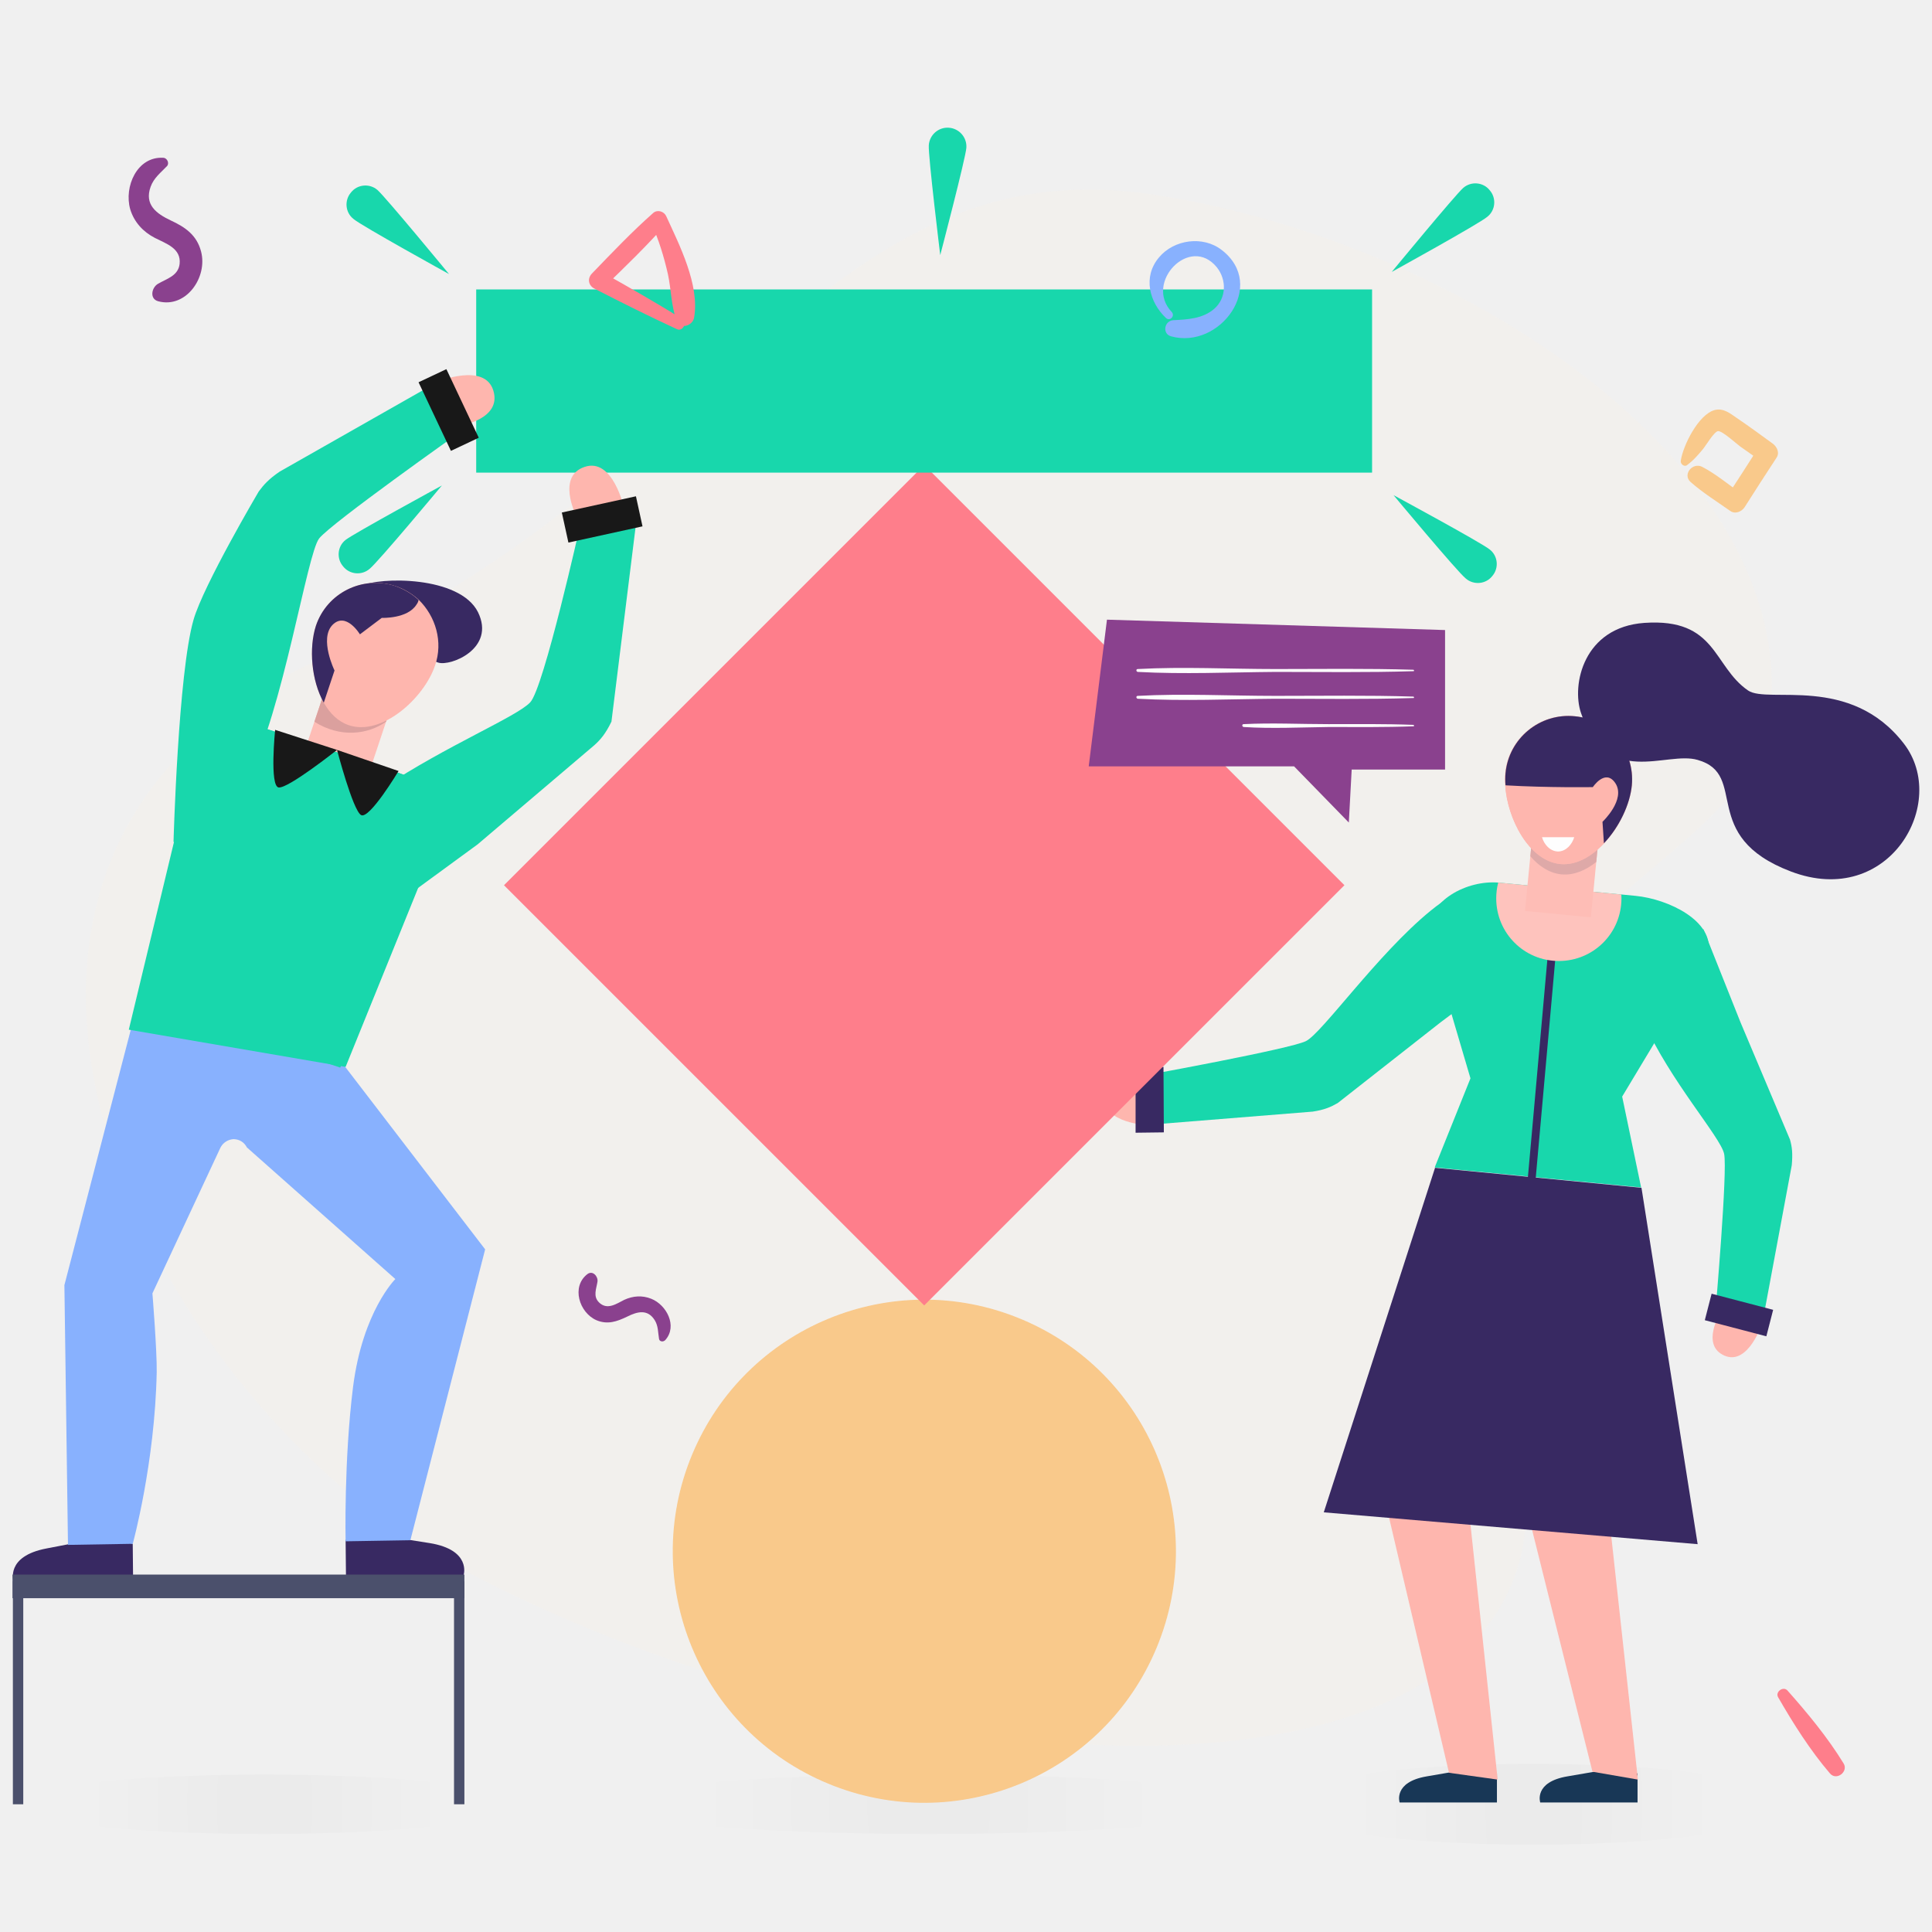
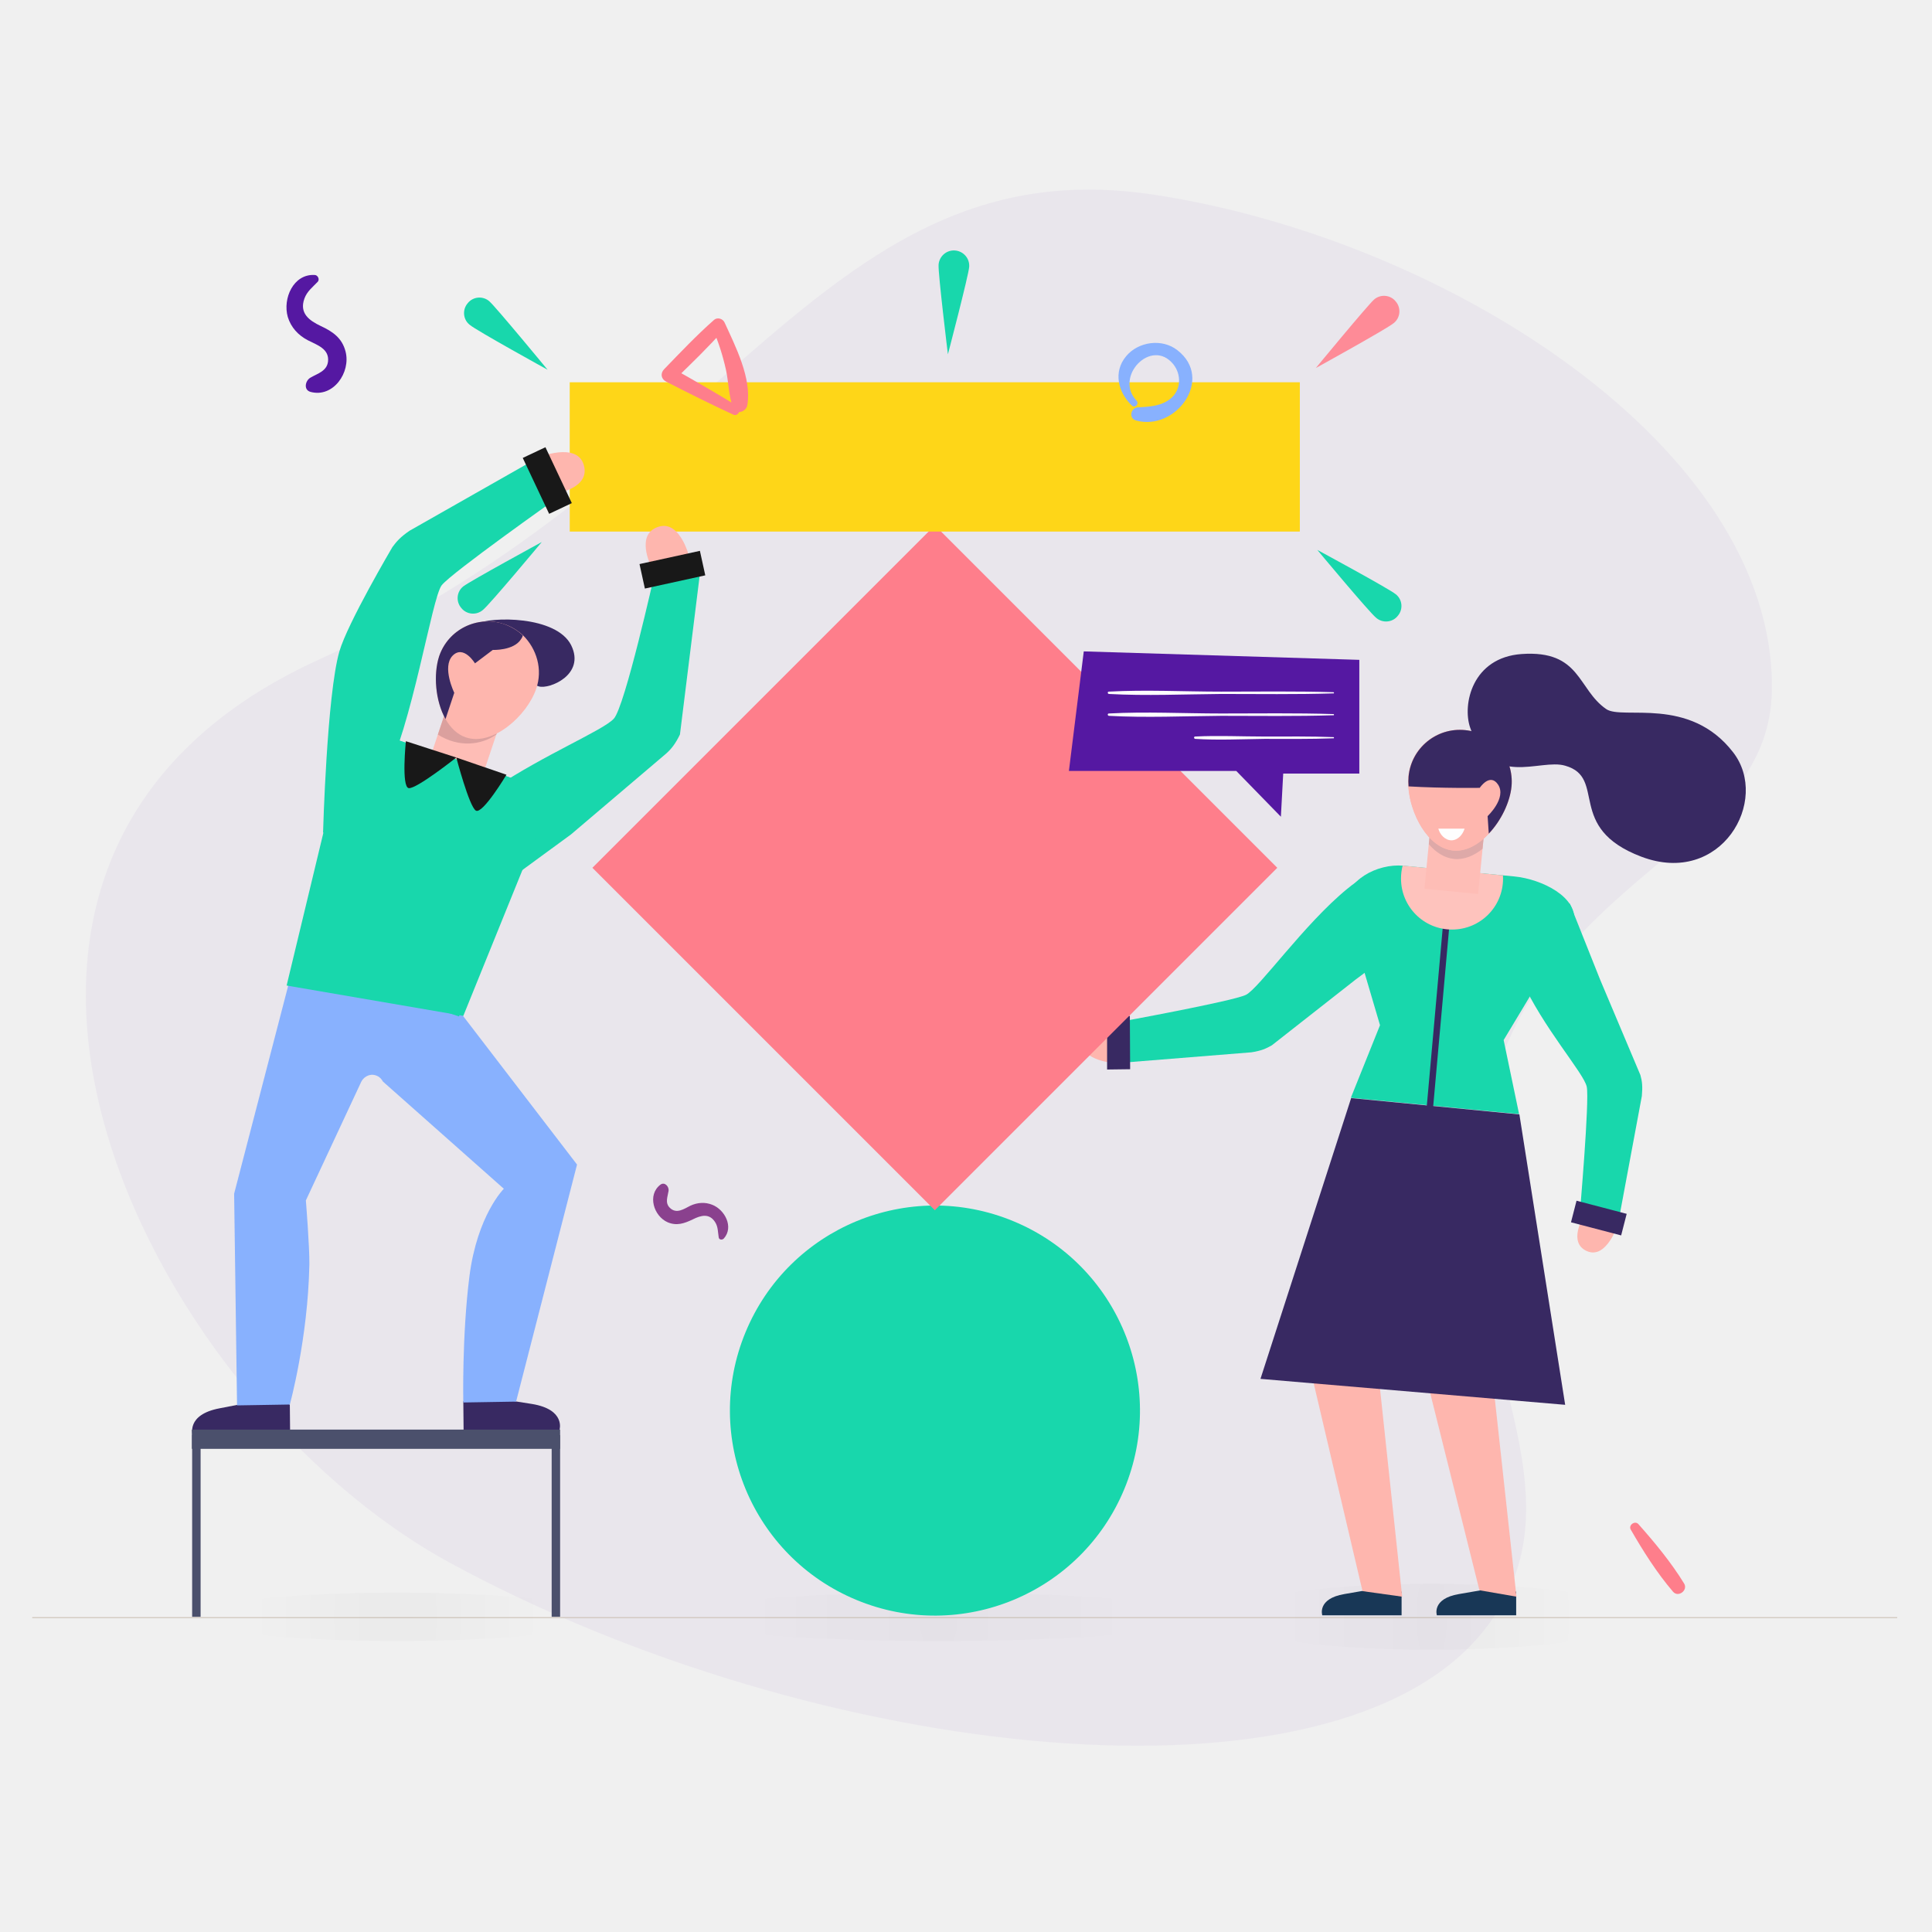
<svg xmlns="http://www.w3.org/2000/svg" width="540" height="540" viewBox="0 0 540 540" fill="none">
  <g opacity="0.9">
-     <path opacity="0.6" d="M89.133 184.36C204.003 132.11 230.673 40.42 322.633 54.44C404.633 66.94 495.843 125.26 495.253 192.51C494.823 241.67 422.013 243.67 412.843 324.05C406.843 376.33 444.913 417.6 414.843 455.61C373.143 508.37 228.483 492.61 125.843 436.85C40.123 390.27 -34.057 240.4 89.133 184.36Z" fill="#F4F0EB" />
+     <path opacity="0.05" d="M89.133 184.36C204.003 132.11 230.673 40.42 322.633 54.44C404.633 66.94 495.843 125.26 495.253 192.51C494.823 241.67 422.013 243.67 412.843 324.05C406.843 376.33 444.913 417.6 414.843 455.61C373.143 508.37 228.483 492.61 125.843 436.85C40.123 390.27 -34.057 240.4 89.133 184.36Z" fill="#440099" />
+     <path d="M530.28 452H9V452.26H530.28V452Z" fill="#C9BEB1" />
    <g opacity="0.2">
-       <path opacity="0.2" d="M428.7 515.6C468.63 515.6 501 510.541 501 504.3C501 498.059 468.63 493 428.7 493C388.77 493 356.4 498.059 356.4 504.3C356.4 510.541 388.77 515.6 428.7 515.6Z" fill="url(#paint0_radial)" />
+       <path opacity="0.2" d="M400.143 461.106C432.684 461.106 459.064 456.983 459.064 451.897C459.064 446.811 432.684 442.688 400.143 442.688C367.602 442.688 341.222 446.811 341.222 451.897C341.222 456.983 367.602 461.106 400.143 461.106Z" fill="url(#paint0_radial)" />
    </g>
    <g opacity="0.2">
-       <path opacity="0.2" d="M259.6 512.6C310.189 512.6 351.2 508.884 351.2 504.3C351.2 499.716 310.189 496 259.6 496C209.011 496 168 499.716 168 504.3C168 508.884 209.011 512.6 259.6 512.6Z" fill="url(#paint1_radial)" />
+       <path opacity="0.2" d="M262.335 458.662C303.562 458.662 336.984 455.633 336.984 451.897C336.984 448.162 303.562 445.133 262.335 445.133C221.107 445.133 187.685 448.162 187.685 451.897C187.685 455.633 221.107 458.662 262.335 458.662Z" fill="url(#paint1_radial)" />
    </g>
    <g opacity="0.2">
-       <path opacity="0.2" d="M74 512.6C113.433 512.6 145.4 508.884 145.4 504.3C145.4 499.716 113.433 496 74 496C34.567 496 2.6 499.716 2.6 504.3C2.6 508.884 34.567 512.6 74 512.6Z" fill="url(#paint2_radial)" />
+       <path opacity="0.2" d="M111.079 458.662C143.215 458.662 169.267 455.633 169.267 451.897C169.267 448.162 143.215 445.133 111.079 445.133C78.943 445.133 52.891 448.162 52.891 451.897C52.891 455.633 78.943 458.662 111.079 458.662Z" fill="url(#paint2_radial)" />
    </g>
-     <path d="M418.4 495.7V503.8H391.2C391.2 503.8 389.3 498.1 398.8 496.5C408.2 494.9 412.6 494.1 412.6 494.1L418.4 495.7Z" fill="#002245" />
-     <path d="M457.7 495.7V503.8H430.5C430.5 503.8 428.6 498.1 438.1 496.5C447.6 494.9 451.9 494.1 451.9 494.1L457.7 495.7Z" fill="#002245" />
-     <path d="M387.9 422.7L405 495.5L418.6 497.4L410.7 423.3L387.9 422.7Z" fill="#FFAFA6" />
-     <path d="M427 422.7L445.1 495.2L457.8 497.4L448.7 414.3L427 422.7Z" fill="#FFAFA6" />
-     <path d="M480.8 367C480.8 367 475.3 376 482 378.9C488.7 381.8 492.6 369.7 492.6 369.7L480.8 367Z" fill="#FFAFA6" />
-     <path d="M476.1 259.7C463 267.2 450.3 265.3 459.3 285.4C466.9 302.3 480.9 317.8 481.9 322.5C482.9 327.2 479.5 366.2 479.5 366.2L492.6 369.7L500.8 325.7C501.1 322.4 500.9 320.6 500.3 318.5L486.5 285.8L476.1 259.7Z" fill="#00D4A4" />
-     <path d="M493.7 373.5L476.5 369L478.4 361.6L495.6 366.1L493.7 373.5Z" fill="#241352" />
-     <path d="M320.5 302C320.5 302 310.1 299 309 306.5C307.9 314 321 314.5 321 314.5L320.5 302Z" fill="#FFAFA6" />
-     <path d="M426 268.3C415 257.3 417.4 240.2 399.8 254.6C385 266.7 369.5 288.8 365 291C360.5 293.2 320.9 300.4 320.9 300.4V314.4L366.9 310.7C370.2 310.2 372 309.4 373.9 308.3L402.7 285.7L426 268.3Z" fill="#00D4A4" />
-     <path d="M317.4 316.6V298.2H325.2L325.3 316.5L317.4 316.6Z" fill="#241352" />
-     <path d="M419 246.7L457.2 250.4C466.3 251.3 479.2 257.4 477.5 266.4L453.4 306.5L458.7 331.9L401 326.3L411 301.4L399 260.7C399.1 251.7 410 245.9 419 246.7Z" fill="#00D4A4" />
-     <path d="M433.533 256.557L425.48 346.595L427.672 346.791L435.724 256.753L433.533 256.557Z" fill="#241352" />
-     <path fill-rule="evenodd" clip-rule="evenodd" d="M435.7 268.6C445.4 268.6 453.2 260.8 453.2 251.1C453.2 250.734 453.189 250.37 453.167 250.009L419 246.7C418.919 246.693 418.839 246.686 418.758 246.68C418.394 248.091 418.2 249.572 418.2 251.1C418.2 260.8 426 268.6 435.7 268.6Z" fill="#FFBEB7" />
-     <path d="M428.115 235.406L426.235 254.613L444.646 256.416L446.526 237.208L428.115 235.406Z" fill="#FFB7AF" />
-     <path fill-rule="evenodd" clip-rule="evenodd" d="M446.163 240.918C443.208 243.283 439.871 244.702 436.475 244.393C433.118 244.084 430.148 242.137 427.731 239.323L428.115 235.406L446.526 237.208L446.163 240.918Z" fill="#DCA1A0" />
-     <path d="M420.8 216.1C419.8 225.8 426.4 240.5 436.1 241.5C445.8 242.5 455.1 229.3 456.1 219.6C457.1 209.9 449.9 201.2 440.2 200.2C430.4 199.2 421.8 206.3 420.8 216.1Z" fill="#FFAFA6" />
-     <path d="M456.1 219.5C455.6 224.8 452.6 231.2 448.3 235.7C444.8 239.4 440.5 241.9 436.1 241.5C427.4 240.7 421.3 228.9 420.7 219.5C420.6 218.3 420.6 217.2 420.7 216.1C421.6 206.4 430.3 199.2 440.1 200.2C449.9 201.1 457 209.8 456.1 219.5Z" fill="#FFAFA6" />
-     <path d="M431 234C431.556 236 433.225 237.95 435.5 238C437.775 237.95 439.393 236 440 234H431Z" fill="white" />
-     <path d="M458.8 332L401.1 326.4L370 422.7L474.5 431.6L458.8 332Z" fill="#241352" />
-     <path d="M323.306 460.479C338.165 424.608 321.131 383.484 285.26 368.625C249.389 353.766 208.264 370.8 193.406 406.671C178.547 442.542 195.581 483.667 231.452 498.525C267.323 513.384 308.448 496.35 323.306 460.479Z" fill="#FAC480" />
-     <path d="M258.319 129.971L140.87 247.42L258.319 364.869L375.769 247.42L258.319 129.971Z" fill="#FF7180" />
-     <path d="M383.5 80.9H133.1V132.1H383.5V80.9Z" fill="#00D4A4" />
-     <path d="M90.27 194.553L83.965 213.428L101.987 219.447L108.291 200.572L90.27 194.553Z" fill="#FFB7AF" />
-     <path fill-rule="evenodd" clip-rule="evenodd" d="M87.873 201.73L90.27 194.553L108.291 200.572L107.908 201.719C102.778 205.331 95.088 206.288 87.873 201.73Z" fill="#D89795" />
-     <path d="M37.1 431.5L37.2 441.5L3.8 442C3.8 442 1.4 435 13 432.8C24.6 430.6 29.9 429.5 29.9 429.5L37.1 431.5Z" fill="#241352" />
-     <path d="M96.6 430.4L96.7 440.4L129.6 440.2C129.6 440.2 131.8 433.2 120.1 431.3C108.4 429.5 103 428.5 103 428.5L96.6 430.4Z" fill="#241352" />
-     <path d="M128.5 119C128.5 119 140.3 117.2 137.9 109.2C135.5 101.2 122.3 106.7 122.3 106.7L128.5 119Z" fill="#FFAFA6" />
-     <path d="M94.8 296L36.9 286.5L18 359.2L19 431.8L37.1 431.5C37.1 431.5 43.3 409 43.8 383.5C43.9 377.6 42.6 361.5 42.6 361.5L61.6 320.8C62.3 319.4 63.7 318.5 65.2 318.4H65.3C66.9 318.4 68.3 319.3 69 320.7L110.5 357.5C110.5 357.5 101.4 366.5 98.7 387.5C96.1 408.1 96.6 430.8 96.6 430.8L114.7 430.5L135.6 349.2L94.8 296Z" fill="#7CAAFF" />
-     <path d="M111.6 216.1L74.1 203.6C65.2 200.6 55.7 206 53.5 215.1L38.5 279.5L95.1 298.4L121.2 237.5C124.8 228.9 120.4 219 111.6 216.1Z" fill="#00D4A4" />
-     <path d="M48.5 235.3C64.5 241.2 65 225.6 69.3 217.4C79.1 198.9 85.8 154.8 89.2 150.5C92.6 146.2 128.7 120.7 128.7 120.7L122.2 106.8L78.2 131.8C75.1 133.9 73.7 135.5 72.3 137.4C72.3 137.4 56.9 163.5 54.1 173.2C49.8 188.1 48.5 235.3 48.5 235.3Z" fill="#00D4A4" />
-     <path d="M124.765 103.176L116.988 106.847L126.038 126.018L133.815 122.347L124.765 103.176Z" fill="black" />
-     <path d="M160.9 143.8C160.9 143.8 155.6 133.1 163.4 130.5C171.3 127.8 174.4 141.9 174.4 141.9L160.9 143.8Z" fill="#FFAFA6" />
-     <path d="M107.8 254.8C99.8 239.8 86.5 233.9 107.2 220.1C124.6 208.5 144.5 200.3 148.2 196.3C152 192.3 162.2 146.6 162.2 146.6L178 144.5L170.9 201.7C169.3 205 167.9 206.7 166.1 208.3L133.5 236L107.8 254.8Z" fill="#00D4A4" />
-     <path d="M177.745 138.716L157.034 143.249L158.873 151.65L179.583 147.118L177.745 138.716Z" fill="black" />
-     <path d="M111.6 216.1L74.1 203.6C65.2 200.6 55.7 206 53.5 215.1L36 287.8L96.6 298.2L121.2 237.5C124.8 228.9 120.4 219 111.6 216.1Z" fill="#00D4A4" />
-     <path d="M94.2 209.6C94.2 209.6 80.6 220.4 77.9 220.1C75.3 219.8 76.9 204 76.9 204L94.2 209.6Z" fill="black" />
-     <path d="M94.2 209.6C94.2 209.6 98.6 226.4 100.9 227.8C103.2 229.2 111.4 215.5 111.4 215.5L94.2 209.6Z" fill="black" />
-     <path d="M102.7 178.6C111.1 181.4 119.1 184.1 122.5 185.2C125.9 186.3 138.6 181.3 133.6 171.1C128.5 160.9 106 161.2 100.9 163.8C95.8 166.4 97.3 176.9 102.7 178.6Z" fill="#241352" />
-     <path d="M121.6 186C118.5 195.2 106.7 205.8 97.5 202.7C94.5 201.7 92.2 199.4 90.5 196.4C87 190.2 86.3 181.1 88.3 174.9C91.4 165.7 101.3 160.8 110.5 163.8C113 164.6 115.2 166 117 167.6C121.8 172.3 123.9 179.4 121.6 186Z" fill="#FFAFA6" />
-     <path d="M129.8 440.1H3.5V446.7H129.8V440.1Z" fill="#393E5D" />
-     <path d="M6.5 442H3.6V504.3H6.5V442Z" fill="#393E5D" />
-     <path d="M129.8 442H126.9V504.3H129.8V442Z" fill="#393E5D" />
-     <path d="M441.9 199.3C439.2 191.4 442.6 175.3 459.6 174.1C479.9 172.7 478.7 186.2 488.6 193C494.2 196.8 517.1 188.4 532.1 207.8C544.9 224.3 528 254 500.6 243.6C474.5 233.7 489 216.5 474.5 212.4C465.7 209.8 449.1 220.6 441.9 199.3Z" fill="#241352" />
-     <path d="M409 52.5C411.2 50.6 414.6 50.9 416.4 53.2C418.3 55.4 418 58.8 415.7 60.6C413.5 62.5 389 76 389 76C389 76 406.8 54.4 409 52.5Z" fill="#00D4A4" />
-     <path d="M259.6 40.6C259.8 37.7 262.3 35.5 265.2 35.7C268.1 35.9 270.3 38.4 270.1 41.3C269.9 44.2 262.8 71.3 262.8 71.3C262.8 71.3 259.4 43.5 259.6 40.6Z" fill="#00D4A4" />
-     <path d="M416.4 153.6C418.7 155.4 419 158.8 417.1 161C415.3 163.3 411.9 163.6 409.7 161.7C407.4 159.9 389.5 138.4 389.5 138.4C389.5 138.4 414.1 151.7 416.4 153.6Z" fill="#00D4A4" />
-     <path d="M105.5 53.1C103.3 51.2 99.9 51.5 98.1 53.8C96.2 56 96.5 59.4 98.8 61.2C101 63.1 125.5 76.6 125.5 76.6C125.5 76.6 107.7 55 105.5 53.1Z" fill="#00D4A4" />
-     <path d="M96.6 150.9C94.3 152.7 94 156.1 95.9 158.3C97.7 160.6 101.1 160.9 103.3 159C105.6 157.2 123.5 135.7 123.5 135.7C123.5 135.7 98.9 149.1 96.6 150.9Z" fill="#00D4A4" />
-     <path d="M456.1 219.5C455.6 224.8 452.6 231.2 448.3 235.7L447.9 229.7C447.9 229.7 454.5 223.5 451.5 218.9C448.7 214.7 445.2 220 445.2 220C445.2 220 432.6 220.2 420.8 219.5C420.7 218.3 420.7 217.2 420.8 216.1C421.7 206.4 430.4 199.2 440.2 200.2C449.9 201.1 457 209.8 456.1 219.5Z" fill="#241352" />
-     <path d="M117 167.7C116.9 168.2 116.7 168.6 116.4 169C113.9 173 106.7 172.7 106.7 172.7L100.6 177.3C100.6 177.3 96.7 170.8 92.9 174.7C89.2 178.6 93.5 187.4 93.5 187.4L90.5 196.4C87 190.2 86.3 181.1 88.3 174.9C91.4 165.7 101.3 160.8 110.5 163.8C113 164.7 115.2 166 117 167.7Z" fill="#241352" />
-     <path d="M403.9 176.1V215.1H377.8L377 229.9L361.7 214.2H304.3L309.4 173.2L403.9 176.1Z" fill="#7E2E83" />
-     <path d="M395 187.2C382.2 186.8 369.3 187 356.5 187C343.7 187 330.7 186.3 318 187C317.5 187 317.5 187.7 318 187.8C330.8 188.5 343.7 187.9 356.5 187.8C369.3 187.8 382.2 188 395 187.6C395.3 187.7 395.3 187.2 395 187.2Z" fill="white" />
-     <path d="M395 194.7C382.2 194.3 369.3 194.5 356.5 194.5C343.7 194.5 330.7 193.8 318 194.5C317.5 194.5 317.5 195.2 318 195.3C330.8 196 343.7 195.4 356.5 195.3C369.3 195.3 382.2 195.5 395 195.1C395.3 195.2 395.3 194.7 395 194.7Z" fill="white" />
-     <path d="M395 202.6C387.1 202.3 379.2 202.4 371.3 202.4C363.4 202.4 355.5 202 347.6 202.4C347.1 202.4 347.1 203.1 347.6 203.2C355.4 203.7 363.4 203.3 371.3 203.2C379.2 203.2 387.1 203.3 395 203C395.3 203.1 395.3 202.6 395 202.6Z" fill="white" />
-     <path d="M325.9 88.9C321.2 84.4 319.4 77.4 323.9 72C328.1 66.9 336.3 65.8 341.5 69.9C354.2 79.7 341 97.8 327.3 94C324.8 93.3 325.4 89.7 327.9 89.5C331.9 89.3 336.2 89.1 339.4 86.3C342.8 83.3 342.9 78.2 340.1 74.7C332.6 65.5 319.7 79 327.5 87.2C328.5 88.3 327 89.9 325.9 88.9Z" fill="#7CAAFF" />
-     <path d="M46.7 46.4C44.9 48.3 43 49.7 42.1 52.2C40.3 57.2 43.7 59.7 47.7 61.6C51.8 63.5 55 65.7 56.2 70.3C58.1 77.5 52 86.3 44.2 84.2C41.7 83.5 42.4 80.3 44.2 79.3C46.6 77.9 49.8 77.1 50.2 73.8C50.7 69.4 46.4 68.1 43.3 66.5C40 64.8 37.5 62.1 36.4 58.5C34.6 52.2 38.3 43.7 45.6 44.1C46.7 44.1 47.4 45.6 46.7 46.4Z" fill="#7E2E83" />
-     <path d="M469.8 128.7C470.4 124.6 474.7 115.8 479.3 114.6C481.7 114 483.5 115.5 485.4 116.8C488.8 119.1 492.2 121.6 495.5 124C496.7 124.9 497.5 126.6 496.5 128C493.5 132.6 490.5 137.2 487.6 141.8C486.8 143 485 143.8 483.6 142.8C479.9 140.2 475.9 137.7 472.5 134.7C470.2 132.6 473.1 129.1 475.8 130.5C479.6 132.5 483.1 135.4 486.6 137.9C485.3 138.2 484 138.6 482.6 138.9C485.6 134.3 488.6 129.7 491.5 125.1C491.8 126.4 492.2 127.7 492.5 129.1C490.5 127.7 488.4 126.2 486.4 124.8C485.3 124 481.4 120.4 480.2 120.5C479.1 120.6 476.7 124.7 476 125.5C474.6 127.2 473.2 128.8 471.4 130.1C470.5 130.5 469.6 129.5 469.8 128.7Z" fill="#FAC480" />
-     <path d="M499.6 472.5C505.2 478.8 510.9 485.7 515.3 492.9C516.7 495.2 513.3 497.8 511.5 495.7C506 489.3 501.2 481.7 497 474.4C496.1 472.9 498.4 471.2 499.6 472.5Z" fill="#FF7180" />
-     <path d="M189.2 92C181.4 88.4 173.8 84.6 166.2 80.7C164.4 79.8 164.1 77.8 165.5 76.4C171.1 70.6 176.6 64.8 182.6 59.5C183.8 58.5 185.6 59.1 186.2 60.4C189.9 68.5 195.6 79.6 194 88.8C193.6 91.1 190 92.2 189.1 89.6C187.6 85.5 187.6 80.9 186.7 76.7C185.6 71.8 184.1 66.9 182 62.3C183.4 62.4 184.7 62.6 186.1 62.7C180.6 68.9 174.7 74.6 168.8 80.3C168.8 79 168.7 77.6 168.7 76.3C176.2 80.5 183.5 84.7 190.8 89.2C192.2 90.1 190.8 92.8 189.2 92Z" fill="#FF7180" />
-     <path d="M184.2 374.2C183.9 372.4 184 370.6 183 369C181 365.8 178.1 366.6 175.3 368C172.4 369.4 169.8 370.3 166.7 369C161.9 366.9 159.6 359.6 164.2 356.1C165.7 355 167.2 356.8 167 358.2C166.7 360.2 165.7 362.3 167.4 364C169.7 366.3 172.3 364.4 174.5 363.3C176.9 362.2 179.5 362 182 363C186.3 364.7 189.4 370.6 186 374.5C185.4 375.2 184.3 375 184.2 374.2Z" fill="#7E2E83" />
+     <path d="M391.749 444.889V451.49H369.582C369.582 451.49 368.034 446.845 375.776 445.541C383.436 444.237 387.022 443.585 387.022 443.585L391.749 444.889Z" fill="#002245" />
+     <path d="M423.777 444.889V451.49H401.61C401.61 451.49 400.062 446.845 407.804 445.541C415.546 444.237 419.05 443.585 419.05 443.585L423.777 444.889Z" fill="#002245" />
+     <path d="M366.893 385.397L380.829 444.726L391.912 446.274L385.474 385.886L366.893 385.397Z" fill="#FFAFA6" />
+     <path d="M398.757 385.397L413.508 444.482L423.858 446.274L416.442 378.552L398.757 385.397Z" fill="#FFAFA6" />
+     <path d="M442.602 340.004C442.602 340.004 438.12 347.338 443.58 349.702C449.04 352.065 452.219 342.204 452.219 342.204L442.602 340.004Z" fill="#FFAFA6" />
+     <path d="M438.772 252.56C428.096 258.672 417.746 257.123 425.081 273.504C431.274 287.277 442.684 299.908 443.499 303.739C444.313 307.569 441.543 339.352 441.543 339.352L452.219 342.204L458.901 306.347C459.146 303.657 458.983 302.19 458.494 300.479L447.247 273.83L438.772 252.56Z" fill="#00D4A4" />
+     <path d="M453.115 345.301L439.098 341.634L440.646 335.604L454.663 339.271L453.115 345.301Z" fill="#241352" />
+     <path d="M397.943 259.569C388.978 250.604 390.934 236.668 376.591 248.404C364.53 258.265 351.898 276.275 348.23 278.068C344.563 279.861 312.291 285.729 312.291 285.729V297.138L349.779 294.123C352.468 293.715 353.935 293.063 355.484 292.167L378.954 273.749L397.943 259.569Z" fill="#00D4A4" />
+     <path d="M311.965 287.033C311.965 287.033 303.489 284.588 302.593 290.7C301.696 296.812 312.372 297.22 312.372 297.22L311.965 287.033Z" fill="#FFAFA6" />
+     <path d="M309.438 298.931V283.936H315.795L315.877 298.849L309.438 298.931Z" fill="#241352" />
+     <path d="M392.238 241.966L423.369 244.981C430.785 245.714 441.298 250.686 439.913 258.02L420.272 290.7L424.591 311.4L377.569 306.836L385.718 286.544L375.939 253.375C376.02 246.04 384.903 241.314 392.238 241.966Z" fill="#00D4A4" />
+     <path d="M404.081 249.998L397.519 323.375L399.305 323.535L405.867 250.158L404.081 249.998Z" fill="#241352" />
+     <path fill-rule="evenodd" clip-rule="evenodd" d="M405.847 259.813C413.752 259.813 420.109 253.456 420.109 245.551C420.109 245.252 420.1 244.956 420.082 244.662L392.238 241.965C392.172 241.959 392.106 241.954 392.04 241.949C391.743 243.099 391.586 244.306 391.586 245.551C391.586 253.456 397.942 259.813 405.847 259.813Z" fill="#FFBEB7" />
+     <path d="M399.666 232.761L398.134 248.415L413.138 249.883L414.67 234.23L399.666 232.761Z" fill="#FFB7AF" />
+     <path fill-rule="evenodd" clip-rule="evenodd" d="M414.375 237.252C411.967 239.18 409.247 240.336 406.479 240.085C403.743 239.833 401.323 238.247 399.354 235.953L399.666 232.761L414.671 234.23L414.375 237.252Z" fill="#DCA1A0" />
+     <path d="M393.705 217.028C392.89 224.933 398.269 236.913 406.174 237.728C414.079 238.543 421.658 227.785 422.473 219.88C423.288 211.975 417.42 204.885 409.515 204.07C401.528 203.255 394.52 209.041 393.705 217.028Z" fill="#FFAFA6" />
+     <path d="M422.473 219.799C422.065 224.118 419.62 229.334 416.116 233.001C413.264 236.016 409.759 238.054 406.174 237.728C399.084 237.076 394.112 227.459 393.623 219.799C393.542 218.821 393.542 217.924 393.623 217.028C394.357 209.123 401.447 203.255 409.433 204.07C417.42 204.804 423.206 211.894 422.473 219.799Z" fill="#FFAFA6" />
+     <path d="M402.017 231.616C402.471 233.246 403.83 234.835 405.685 234.876C407.539 234.835 408.857 233.246 409.352 231.616H402.017Z" fill="white" />
+     <path d="M424.673 311.481L377.65 306.917L352.305 385.397L437.468 392.65L424.673 311.481Z" fill="#241352" />
+     <path d="M314.252 416.186C326.361 386.953 312.479 353.438 283.246 341.329C254.013 329.22 220.498 343.102 208.389 372.335C196.28 401.568 210.162 435.083 239.395 447.192C268.628 459.301 302.143 445.419 314.252 416.186Z" fill="#00D4A4" />
+     <path d="M261.29 146.837L165.575 242.552L261.29 338.268L357.006 242.552L261.29 146.837Z" fill="#FF7180" />
+     <path d="M363.307 106.846H159.243V148.572H363.307V106.846Z" fill="#FFD300" />
+     <path d="M124.338 199.468L119.2 214.85L133.887 219.755L139.025 204.373L124.338 199.468Z" fill="#FFB7AF" />
+     <path fill-rule="evenodd" clip-rule="evenodd" d="M122.384 205.317L124.338 199.467L139.025 204.373L138.712 205.307C134.531 208.251 128.265 209.031 122.384 205.317Z" fill="#D89795" />
+     <path d="M81.007 392.569L81.089 400.718L53.87 401.126C53.87 401.126 51.914 395.421 61.367 393.628C70.82 391.835 75.14 390.939 75.14 390.939L81.007 392.569Z" fill="#241352" />
+     <path d="M129.497 391.672L129.578 399.822L156.39 399.659C156.39 399.659 158.183 393.954 148.648 392.406C139.113 390.939 134.713 390.124 134.713 390.124L129.497 391.672Z" fill="#241352" />
+     <path d="M155.494 137.896C155.494 137.896 165.11 136.429 163.154 129.909C161.199 123.39 150.441 127.872 150.441 127.872L155.494 137.896Z" fill="#FFAFA6" />
+     <path d="M128.03 282.143L80.844 274.401L65.441 333.648L66.256 392.814L81.007 392.569C81.007 392.569 86.06 374.233 86.467 353.451C86.549 348.643 85.489 335.522 85.489 335.522L100.973 302.354C101.544 301.213 102.685 300.479 103.907 300.398H103.989C105.293 300.398 106.434 301.131 107.004 302.272L140.825 332.263C140.825 332.263 133.409 339.597 131.208 356.711C129.089 373.499 129.497 391.999 129.497 391.999L144.247 391.754L161.28 325.498L128.03 282.143Z" fill="#7CAAFF" />
+     <path d="M141.721 217.028L111.161 206.841C103.907 204.396 96.165 208.797 94.373 216.213L82.148 268.696L128.275 284.099L149.545 234.468C152.479 227.459 148.893 219.391 141.721 217.028Z" fill="#00D4A4" />
+     <path d="M90.297 232.675C103.337 237.483 103.744 224.77 107.248 218.087C115.235 203.011 120.695 167.071 123.466 163.567C126.237 160.063 155.657 139.281 155.657 139.281L150.359 127.954L114.501 148.327C111.975 150.039 110.834 151.343 109.693 152.891C109.693 152.891 97.143 174.161 94.861 182.067C91.357 194.209 90.297 232.675 90.297 232.675Z" fill="#00D4A4" />
+     <path d="M152.45 125L146.112 127.992L153.487 143.616L159.825 140.624L152.45 125Z" fill="black" />
+     <path d="M181.899 158.107C181.899 158.107 177.579 149.387 183.936 147.268C190.374 145.068 192.9 156.559 192.9 156.559L181.899 158.107Z" fill="#FFAFA6" />
+     <path d="M138.625 248.566C132.105 236.342 121.266 231.534 138.136 220.287C152.316 210.834 168.533 204.151 171.549 200.891C174.645 197.632 182.958 160.388 182.958 160.388L195.834 158.677L190.048 205.292C188.744 207.981 187.603 209.367 186.136 210.671L159.569 233.245L138.625 248.566Z" fill="#00D4A4" />
+     <path d="M195.626 153.964L178.748 157.658L180.247 164.504L197.125 160.811L195.626 153.964Z" fill="black" />
+     <path d="M141.721 217.028L111.16 206.841C103.907 204.396 96.165 208.797 94.372 216.213L80.111 275.46L129.497 283.936L149.545 234.468C152.478 227.459 148.893 219.391 141.721 217.028Z" fill="#00D4A4" />
+     <path d="M127.541 211.731C127.541 211.731 116.458 220.532 114.257 220.288C112.138 220.043 113.442 207.167 113.442 207.167L127.541 211.731Z" fill="black" />
+     <path d="M127.541 211.731C127.541 211.731 131.127 225.422 133.001 226.563C134.875 227.704 141.558 216.539 141.558 216.539L127.541 211.731Z" fill="black" />
+     <path d="M134.468 186.467C141.314 188.749 147.833 190.949 150.604 191.846C153.375 192.742 163.725 188.667 159.65 180.355C155.494 172.042 137.157 172.287 133.001 174.406C128.845 176.525 130.067 185.082 134.468 186.467Z" fill="#241352" />
+     <path d="M149.87 192.498C147.344 199.996 137.728 208.634 130.23 206.108C127.785 205.293 125.911 203.419 124.525 200.974C121.673 195.921 121.103 188.505 122.732 183.452C125.259 175.955 133.327 171.961 140.824 174.406C142.862 175.058 144.655 176.199 146.122 177.503C150.033 181.333 151.745 187.12 149.87 192.498Z" fill="#FFAFA6" />
+     <path d="M156.553 399.578H53.625V404.956H156.553V399.578Z" fill="#393E5D" />
+     <path d="M56.07 401.125H53.706V451.897H56.07V401.125Z" fill="#393E5D" />
+     <path d="M156.553 401.125H154.19V451.897H156.553V401.125Z" fill="#393E5D" />
+     <path d="M410.9 203.337C408.7 196.899 411.471 183.778 425.325 182.8C441.869 181.659 440.891 192.661 448.959 198.203C453.523 201.3 472.185 194.454 484.409 210.264C494.841 223.711 481.068 247.915 458.738 239.439C437.468 231.371 449.285 217.354 437.468 214.013C430.296 211.894 416.768 220.695 410.9 203.337Z" fill="#241352" />
+     <path d="M384.088 83.701C385.881 82.153 388.652 82.398 390.119 84.272C391.667 86.065 391.423 88.836 389.549 90.303C387.756 91.851 367.789 102.853 367.789 102.853C367.789 102.853 382.295 85.25 384.088 83.701Z" fill="#FF7F8D" />
+     <path d="M262.335 74.004C262.498 71.64 264.535 69.847 266.898 70.01C269.262 70.173 271.055 72.211 270.892 74.574C270.729 76.937 264.942 99.023 264.942 99.023C264.942 99.023 262.172 76.367 262.335 74.004Z" fill="#00D4A4" />
+     <path d="M390.119 166.093C391.994 167.56 392.238 170.331 390.69 172.124C389.223 173.998 386.452 174.242 384.659 172.694C382.785 171.227 368.197 153.706 368.197 153.706C368.197 153.706 388.245 164.544 390.119 166.093Z" fill="#00D4A4" />
+     <path d="M136.75 84.191C134.957 82.642 132.186 82.887 130.719 84.761C129.171 86.554 129.415 89.325 131.29 90.792C133.083 92.34 153.049 103.342 153.049 103.342C153.049 103.342 138.543 85.739 136.75 84.191Z" fill="#00D4A4" />
+     <path d="M129.497 163.893C127.622 165.36 127.378 168.13 128.926 169.923C130.393 171.798 133.164 172.042 134.957 170.494C136.831 169.027 151.419 151.505 151.419 151.505C151.419 151.505 131.371 162.426 129.497 163.893Z" fill="#00D4A4" />
+     <path d="M422.473 219.799C422.065 224.118 419.62 229.334 416.116 233.001L415.79 228.111C415.79 228.111 421.169 223.059 418.724 219.31C416.442 215.887 413.59 220.206 413.59 220.206C413.59 220.206 403.321 220.369 393.705 219.799C393.623 218.821 393.623 217.924 393.705 217.028C394.438 209.123 401.528 203.255 409.515 204.07C417.42 204.804 423.206 211.894 422.473 219.799Z" fill="#241352" />
+     <path d="M146.122 177.585C146.04 177.992 145.877 178.318 145.633 178.644C143.595 181.904 137.728 181.659 137.728 181.659L132.756 185.408C132.756 185.408 129.578 180.111 126.481 183.289C123.466 186.468 126.97 193.639 126.97 193.639L124.525 200.974C121.673 195.921 121.103 188.505 122.732 183.452C125.259 175.955 133.327 171.961 140.824 174.406C142.862 175.14 144.655 176.199 146.122 177.585Z" fill="#241352" />
+     <path d="M379.932 184.43V216.213H358.662L358.01 228.274L345.541 215.48H298.763L302.919 182.066L379.932 184.43Z" fill="#440099" />
+     <path d="M372.679 193.476C362.248 193.15 351.735 193.313 341.303 193.313C330.872 193.313 320.278 192.742 309.928 193.313C309.52 193.313 309.52 193.883 309.928 193.965C320.359 194.535 330.872 194.046 341.303 193.965C351.735 193.965 362.248 194.128 372.679 193.802C372.924 193.883 372.924 193.476 372.679 193.476Z" fill="white" />
+     <path d="M372.679 199.587C362.248 199.261 351.735 199.424 341.303 199.424C330.872 199.424 320.278 198.854 309.928 199.424C309.52 199.424 309.52 199.995 309.928 200.076C320.359 200.647 330.872 200.158 341.303 200.076C351.735 200.076 362.248 200.239 372.679 199.913C372.924 199.995 372.924 199.587 372.679 199.587Z" fill="white" />
+     <path d="M372.679 206.027C366.241 205.782 359.803 205.864 353.365 205.864C346.927 205.864 340.489 205.538 334.05 205.864C333.643 205.864 333.643 206.434 334.05 206.516C340.407 206.923 346.927 206.597 353.365 206.516C359.803 206.516 366.241 206.597 372.679 206.353C372.924 206.434 372.924 206.027 372.679 206.027Z" fill="white" />
+     <path d="M316.366 113.366C312.535 109.698 311.068 103.994 314.736 99.593C318.159 95.437 324.841 94.54 329.079 97.882C339.429 105.868 328.671 120.619 317.507 117.522C315.469 116.952 315.958 114.018 317.996 113.855C321.255 113.692 324.76 113.529 327.368 111.247C330.138 108.802 330.22 104.646 327.938 101.793C321.826 94.296 311.313 105.298 317.67 111.98C318.485 112.877 317.262 114.181 316.366 113.366Z" fill="#7CAAFF" />
+     <path d="M88.831 78.73C87.364 80.279 85.815 81.42 85.082 83.457C83.615 87.532 86.386 89.569 89.646 91.118C92.987 92.666 95.595 94.459 96.573 98.208C98.121 104.075 93.15 111.247 86.793 109.535C84.756 108.965 85.326 106.357 86.793 105.542C88.749 104.401 91.357 103.749 91.683 101.06C92.091 97.474 88.586 96.415 86.06 95.111C83.371 93.725 81.333 91.525 80.437 88.591C78.97 83.457 81.985 76.53 87.934 76.856C88.831 76.856 89.401 78.078 88.831 78.73Z" fill="#440099" />
+     <path d="M457.923 425.982C462.487 431.117 467.132 436.74 470.718 442.607C471.859 444.482 469.088 446.601 467.621 444.889C463.139 439.674 459.227 433.48 455.804 427.531C455.071 426.308 456.945 424.923 457.923 425.982Z" fill="#FF7180" />
+     <path d="M204.962 115.892C198.605 112.958 192.412 109.861 186.218 106.683C184.751 105.95 184.506 104.32 185.647 103.179C190.211 98.452 194.693 93.725 199.583 89.406C200.561 88.591 202.028 89.08 202.517 90.139C205.532 96.741 210.178 105.787 208.874 113.284C208.548 115.159 205.614 116.055 204.88 113.936C203.658 110.595 203.658 106.846 202.924 103.423C202.028 99.43 200.806 95.437 199.094 91.688C200.235 91.769 201.295 91.932 202.435 92.014C197.953 97.067 193.145 101.712 188.337 106.357C188.337 105.298 188.255 104.157 188.255 103.097C194.367 106.52 200.317 109.943 206.266 113.61C207.407 114.344 206.266 116.544 204.962 115.892Z" fill="#FF7180" />
+     <path d="M200.887 345.872C200.642 344.405 200.724 342.938 199.909 341.634C198.279 339.026 195.916 339.678 193.634 340.819C191.271 341.96 189.152 342.694 186.625 341.634C182.713 339.923 180.839 333.974 184.588 331.121C185.81 330.225 187.033 331.692 186.87 332.833C186.625 334.463 185.81 336.174 187.196 337.56C189.07 339.434 191.189 337.886 192.982 336.989C194.938 336.093 197.057 335.93 199.094 336.745C202.598 338.13 205.125 342.938 202.354 346.117C201.865 346.687 200.968 346.524 200.887 345.872Z" fill="#7E2E83" />
  </g>
  <defs>
-     <radialGradient id="paint0_radial" cx="0" cy="0" r="1" gradientUnits="userSpaceOnUse" gradientTransform="translate(428.723 504.3) scale(51.1488 173.857)">
+     <radialGradient id="paint0_radial" cx="0" cy="0" r="1" gradientUnits="userSpaceOnUse" gradientTransform="translate(400.162 451.898) scale(41.6839 141.686)">
      <stop stop-opacity="0.6" />
      <stop offset="1" stop-opacity="0" />
    </radialGradient>
-     <radialGradient id="paint1_radial" cx="0" cy="0" r="1" gradientUnits="userSpaceOnUse" gradientTransform="translate(259.576 504.301) scale(64.8488 127.385)">
+     <radialGradient id="paint1_radial" cx="0" cy="0" r="1" gradientUnits="userSpaceOnUse" gradientTransform="translate(262.315 451.898) scale(52.8488 103.813)">
      <stop stop-opacity="0.6" />
      <stop offset="1" stop-opacity="0" />
    </radialGradient>
-     <radialGradient id="paint2_radial" cx="0" cy="0" r="1" gradientUnits="userSpaceOnUse" gradientTransform="translate(73.989 504.301) scale(50.5751 127.385)">
+     <radialGradient id="paint2_radial" cx="0" cy="0" r="1" gradientUnits="userSpaceOnUse" gradientTransform="translate(111.07 451.898) scale(41.2164 103.813)">
      <stop stop-opacity="0.6" />
      <stop offset="1" stop-opacity="0" />
    </radialGradient>
  </defs>
</svg>
